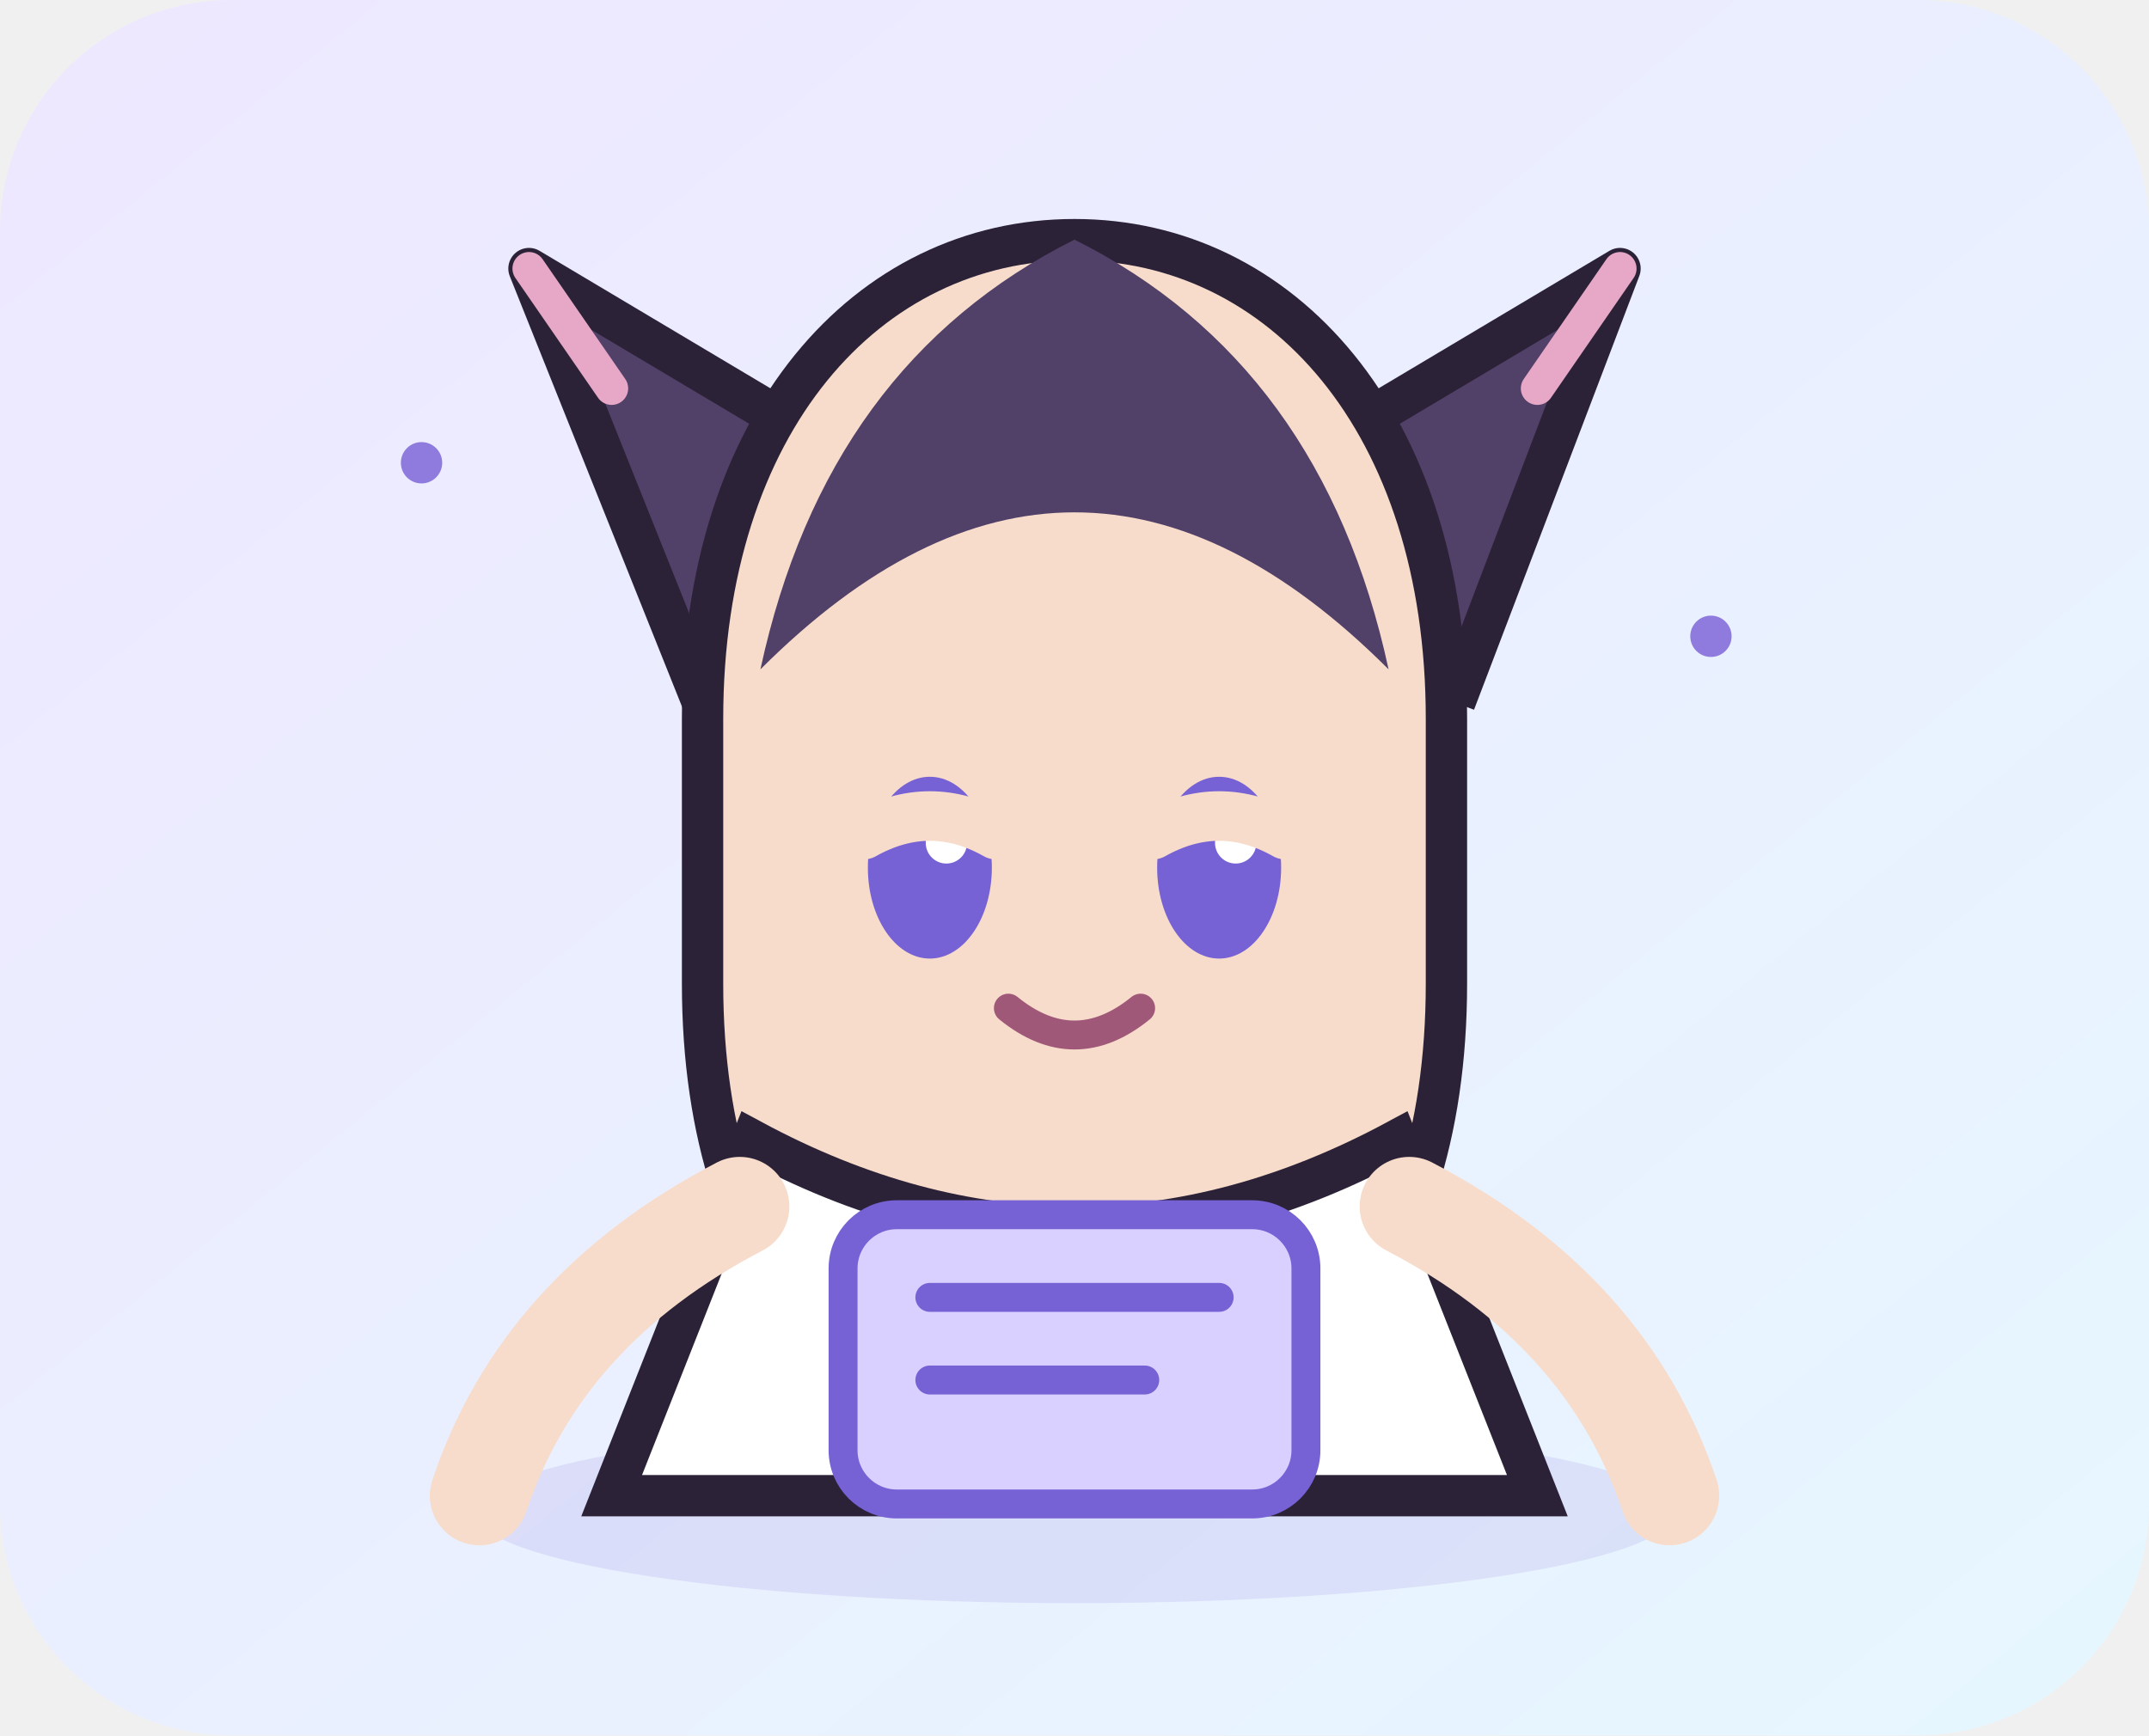
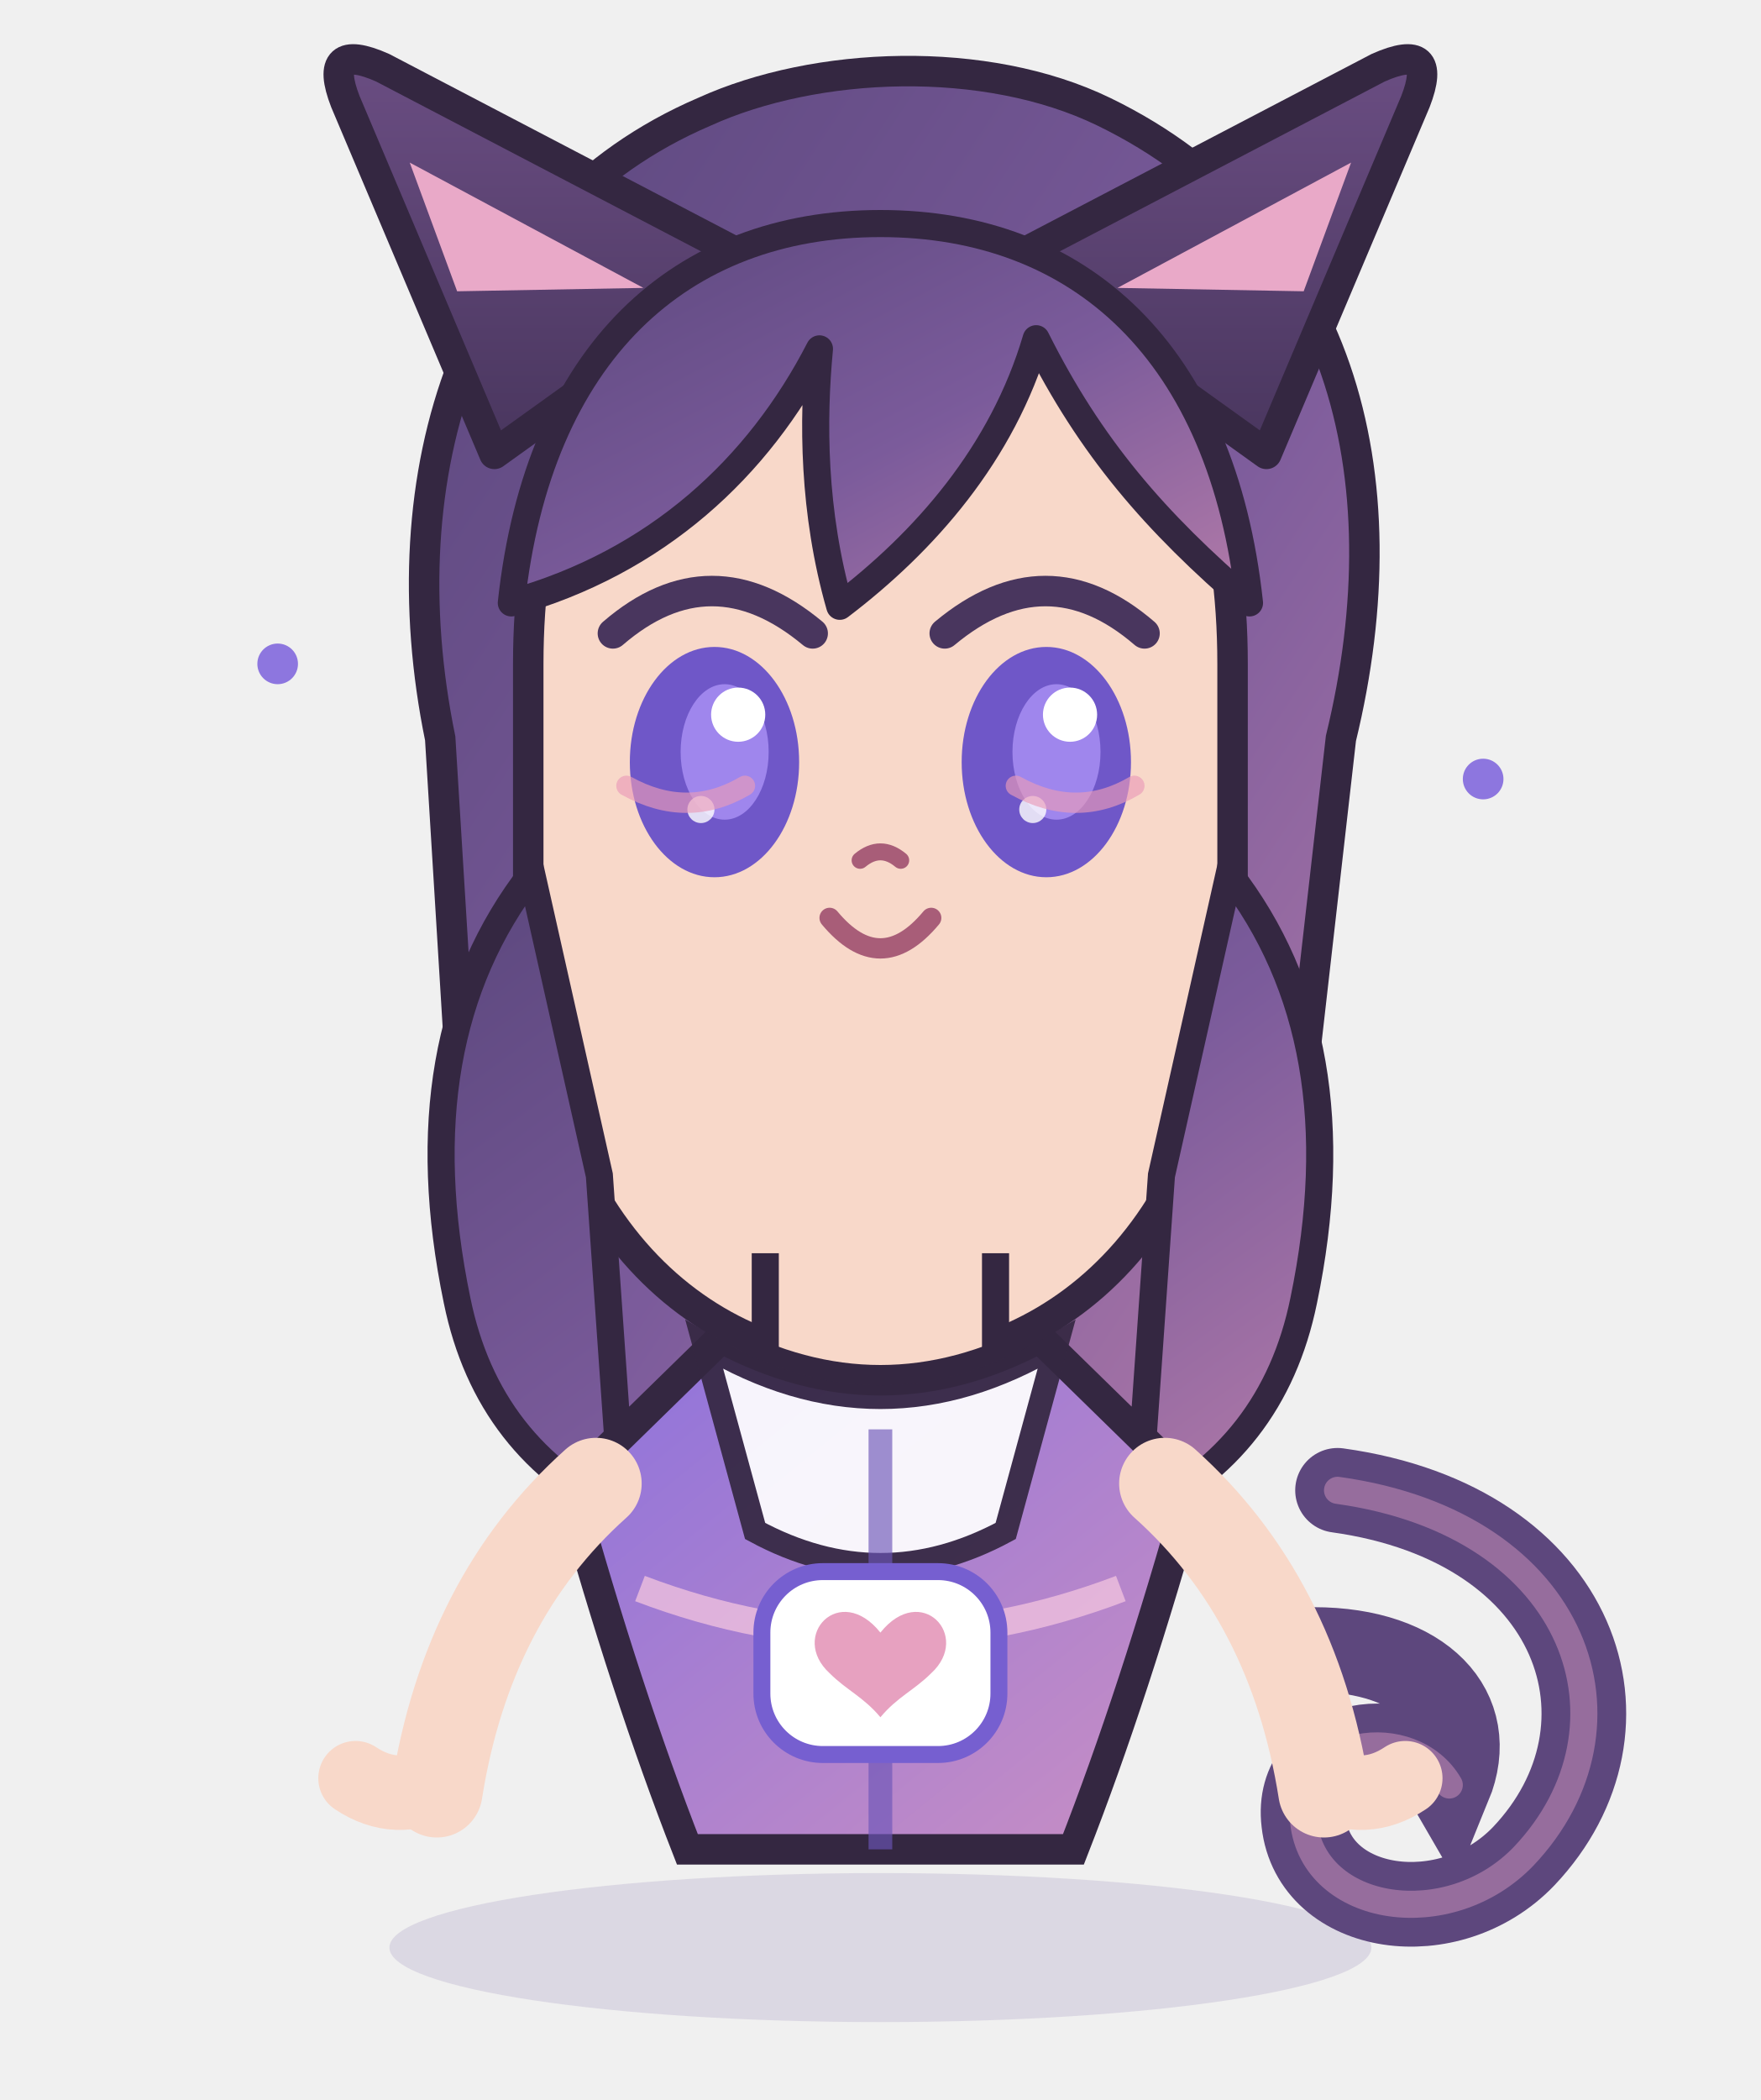
- <svg xmlns="http://www.w3.org/2000/svg" viewBox="0 0 520 420">
+ <svg xmlns="http://www.w3.org/2000/svg" viewBox="0 0 520 620">
  <defs>
-     <linearGradient id="g" x1="0" y1="0" x2="1" y2="1">
-       <stop stop-color="#eee7ff" />
-       <stop offset="1" stop-color="#e6f7ff" />
+     <linearGradient id="hair" x1="0" y1="0" x2="1" y2="1">
+       <stop stop-color="#5b477d" />
+       <stop offset=".55" stop-color="#7b5b9b" />
+       <stop offset="1" stop-color="#b37ba9" />
    </linearGradient>
+     <linearGradient id="dress" x1="0" y1="0" x2="1" y2="1">
+       <stop stop-color="#8d72dc" />
+       <stop offset="1" stop-color="#c98fc3" />
+     </linearGradient>
+     <linearGradient id="ear" x1="0" y1="0" x2="0" y2="1">
+       <stop stop-color="#6a4d82" />
+       <stop offset="1" stop-color="#49365e" />
+     </linearGradient>
+     <filter id="shadow">
+       <feGaussianBlur stdDeviation="7" />
+     </filter>
  </defs>
-   <rect width="520" height="420" rx="56" fill="url(#g)" />
-   <ellipse cx="260" cy="366" rx="145" ry="22" fill="#8b78d8" opacity=".16">
-     <animate attributeName="rx" values="145;132;145" dur="2.8s" repeatCount="indefinite" />
+   <ellipse cx="260" cy="575" rx="145" ry="22" fill="#6f5a9d" opacity=".16">
+     <animate attributeName="rx" values="145;128;145" dur="3s" repeatCount="indefinite" />
  </ellipse>
  <g>
-     <path d="M170 170 128 65l94 56q38-17 76 0l94-56-40 105" fill="#514067" stroke="#2b2238" stroke-width="10" stroke-linejoin="round" />
-     <path d="M170 174c0-72 40-116 90-116s90 44 90 116v64c0 74-40 112-90 112s-90-38-90-112z" fill="#f7dccb" stroke="#2b2238" stroke-width="10" />
-     <path d="M184 162q16-74 76-104 60 30 76 104-38-38-76-38t-76 38z" fill="#514067" />
-     <path d="M148 94l-20-29M372 94l20-29" stroke="#e7a8c7" stroke-width="8" stroke-linecap="round">
-       <animateTransform attributeName="transform" type="rotate" values="0 148 94;8 148 94;0 148 94" dur="2.4s" repeatCount="indefinite" />
-     </path>
+     <path d="M395 440c72 10 91 70 55 108-22 23-62 17-65-10-3-25 32-30 43-11 9-22-8-40-40-40" fill="none" stroke="#5d477d" stroke-width="25" stroke-linecap="round" />
+     <path d="M395 440c72 10 91 70 55 108-22 23-62 17-65-10-3-25 32-30 43-11" fill="none" stroke="#a477a5" stroke-width="8" stroke-linecap="round" opacity=".8" />
+     <path d="M130 218c-16-78 8-155 78-185 33-15 83-17 118 0 70 34 89 107 70 185l-13 114c-7 59-43 109-123 109s-116-50-123-109z" fill="url(#hair)" stroke="#342741" stroke-width="9" />
+     <path d="M146 134 102 30q-7-18 11-10l111 58z" fill="url(#ear)" stroke="#342741" stroke-width="9" stroke-linejoin="round" />
+     <path d="M374 134 418 30q7-18-11-10L296 78z" fill="url(#ear)" stroke="#342741" stroke-width="9" stroke-linejoin="round" />
+     <path d="M135 86 121 48l69 37zM385 86l14-38-69 37z" fill="#e9a9c8" />
+     <path d="M156 196c0-83 43-128 104-128s104 45 104 128v76c0 86-49 131-104 131s-104-45-104-131z" fill="#f8d8c9" stroke="#342741" stroke-width="9" />
+     <path d="M151 178c8-74 50-112 109-112 59 0 101 38 109 112-28-24-47-46-63-78-10 34-33 60-58 79-8-28-8-55-6-76-18 35-48 63-91 75z" fill="url(#hair)" stroke="#342741" stroke-width="8" stroke-linejoin="round" />
    <g>
-       <ellipse cx="225" cy="210" rx="15" ry="22" fill="#7661d5" />
-       <ellipse cx="295" cy="210" rx="15" ry="22" fill="#7661d5" />
-       <circle cx="229" cy="204" r="5" fill="#fff" />
-       <circle cx="299" cy="204" r="5" fill="#fff" />
-       <path d="M209 202q16-9 32 0M279 202q16-9 32 0" stroke="#f7dccb" stroke-width="12" stroke-linecap="round">
-         <animate attributeName="d" values="M209 202q16-9 32 0M279 202q16-9 32 0;M209 211q16 0 32 0M279 211q16 0 32 0;M209 202q16-9 32 0M279 202q16-9 32 0" dur="4.2s" repeatCount="indefinite" />
+       <ellipse cx="211" cy="225" rx="25" ry="34" fill="#6f57c8" />
+       <ellipse cx="309" cy="225" rx="25" ry="34" fill="#6f57c8" />
+       <ellipse cx="214" cy="222" rx="13" ry="20" fill="#9f86ed" />
+       <ellipse cx="312" cy="222" rx="13" ry="20" fill="#9f86ed" />
+       <circle cx="218" cy="211" r="8" fill="#fff" />
+       <circle cx="316" cy="211" r="8" fill="#fff" />
+       <circle cx="207" cy="239" r="4" fill="#fff" opacity=".8" />
+       <circle cx="305" cy="239" r="4" fill="#fff" opacity=".8" />
+       <path d="M181 187q29-25 59 0M279 187q30-25 59 0" fill="none" stroke="#49365e" stroke-width="9" stroke-linecap="round" />
+       <path d="M185 232q18 10 35 0M300 232q18 10 35 0" fill="none" stroke="#e99bb8" stroke-width="6" stroke-linecap="round" opacity=".65" />
+     </g>
+     <path d="M254 254q6-5 12 0" fill="none" stroke="#a85d78" stroke-width="5" stroke-linecap="round" />
+     <path d="M245 271q15 18 30 0" fill="none" stroke="#a85d78" stroke-width="6" stroke-linecap="round" />
+     <path d="M157 258q-38 49-22 126 9 44 49 63l-7-100zM363 258q38 49 22 126-9 44-49 63l7-100z" fill="url(#hair)" stroke="#342741" stroke-width="8" />
+     <path d="M226 370v38q34 23 68 0v-38" fill="#f8d8c9" stroke="#342741" stroke-width="8" />
+     <path d="M213 395q47 25 94 0l45 44q-17 61-35 107H203q-18-46-35-107z" fill="url(#dress)" stroke="#342741" stroke-width="9" />
+     <path d="M208 397q52 31 104 0l-15 55q-37 20-74 0z" fill="#fff" opacity=".92" stroke="#342741" stroke-width="7" />
+     <path d="M260 422v124" stroke="#6b55b7" stroke-width="7" opacity=".65" />
+     <path d="M189 469q71 27 142 0" fill="none" stroke="#f3c4df" stroke-width="8" opacity=".75" />
+     <path d="M176 438q-38 34-47 91" fill="none" stroke="#f8d8c9" stroke-width="27" stroke-linecap="round" />
+     <path d="M344 438q38 34 47 91" fill="none" stroke="#f8d8c9" stroke-width="27" stroke-linecap="round" />
+     <path d="M130 526q-13 7-25-1" fill="none" stroke="#f8d8c9" stroke-width="22" stroke-linecap="round" />
+     <path d="M390 526q13 7 25-1" fill="none" stroke="#f8d8c9" stroke-width="22" stroke-linecap="round" />
+     <g transform="translate(225 464)">
+       <rect x="0" y="0" width="70" height="54" rx="18" fill="#fff" stroke="#765fd0" stroke-width="5" />
+       <path d="M35 18c-12-15-27 1-15 12 5 5 10 7 15 13 5-6 10-8 15-13 12-11-3-27-15-12z" fill="#e7a1c0" />
+     </g>
+     <g fill="#8d76df">
+       <circle cx="82" cy="196" r="6">
+         <animate attributeName="cy" values="196;177;196" dur="2.1s" repeatCount="indefinite" />
+       </circle>
+       <circle cx="438" cy="230" r="6">
+         <animate attributeName="cy" values="230;210;230" dur="2.6s" repeatCount="indefinite" />
+       </circle>
+     </g>
+     <g opacity="0">
+       <path d="M185 225q26 18 52 0M283 225q26 18 52 0" fill="none" stroke="#49365e" stroke-width="8" stroke-linecap="round">
+         <animate attributeName="opacity" values="0;0;1;1;0;0" dur="4.8s" repeatCount="indefinite" />
      </path>
-     </g>
-     <path d="M244 244q16 13 32 0" fill="none" stroke="#a05878" stroke-width="7" stroke-linecap="round" />
-     <path d="M182 276q78 42 156 0l34 86H148z" fill="#fff" stroke="#2b2238" stroke-width="10" />
-     <rect x="204" y="294" width="112" height="70" rx="13" fill="#d9d0ff" stroke="#7661d5" stroke-width="7">
-       <animateTransform attributeName="transform" type="translate" values="0 0;0 4;0 0" dur="2.6s" repeatCount="indefinite" />
-     </rect>
-     <path d="M225 314h70M225 334h52" stroke="#7661d5" stroke-width="7" stroke-linecap="round" />
-     <path d="M179 292q-48 25-63 70M341 292q48 25 63 70" fill="none" stroke="#f7dccb" stroke-width="24" stroke-linecap="round" />
-     <g fill="#8f7add">
-       <circle cx="102" cy="112" r="5">
-         <animate attributeName="cy" values="112;98;112" dur="2.2s" repeatCount="indefinite" />
-       </circle>
-       <circle cx="414" cy="154" r="5">
-         <animate attributeName="cy" values="154;138;154" dur="2.7s" repeatCount="indefinite" />
-       </circle>
    </g>
  </g>
</svg>
